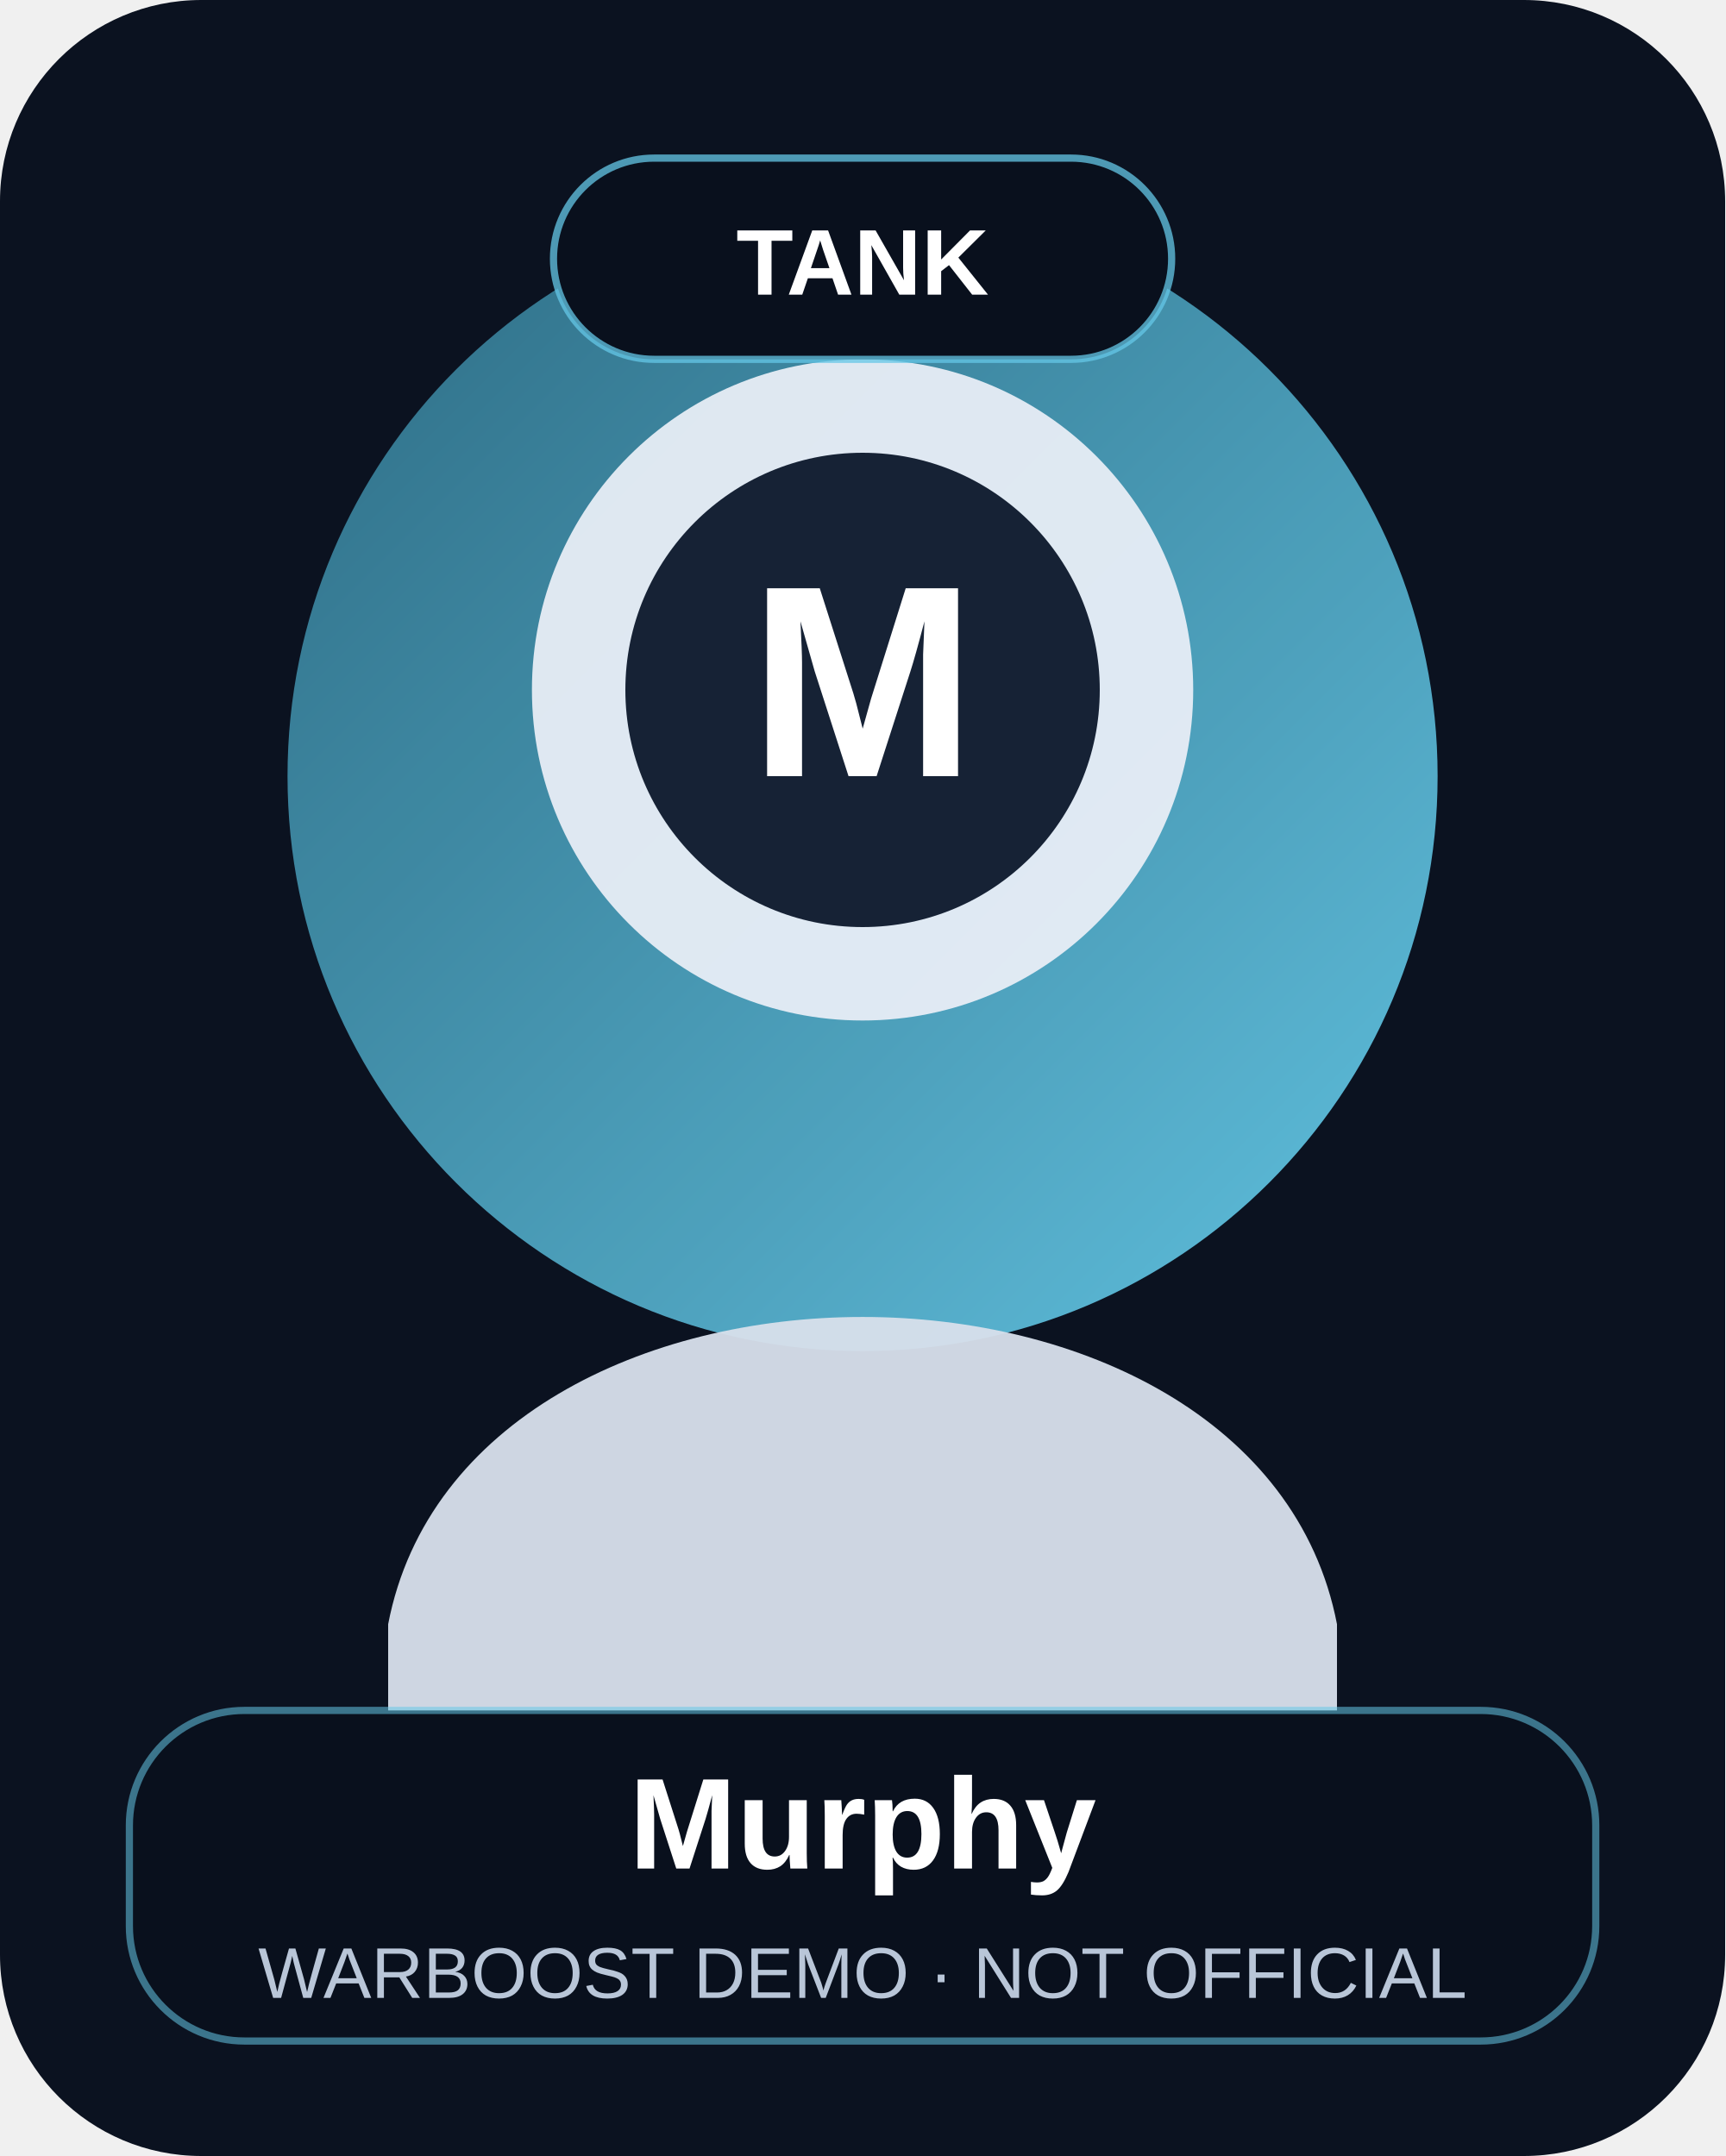
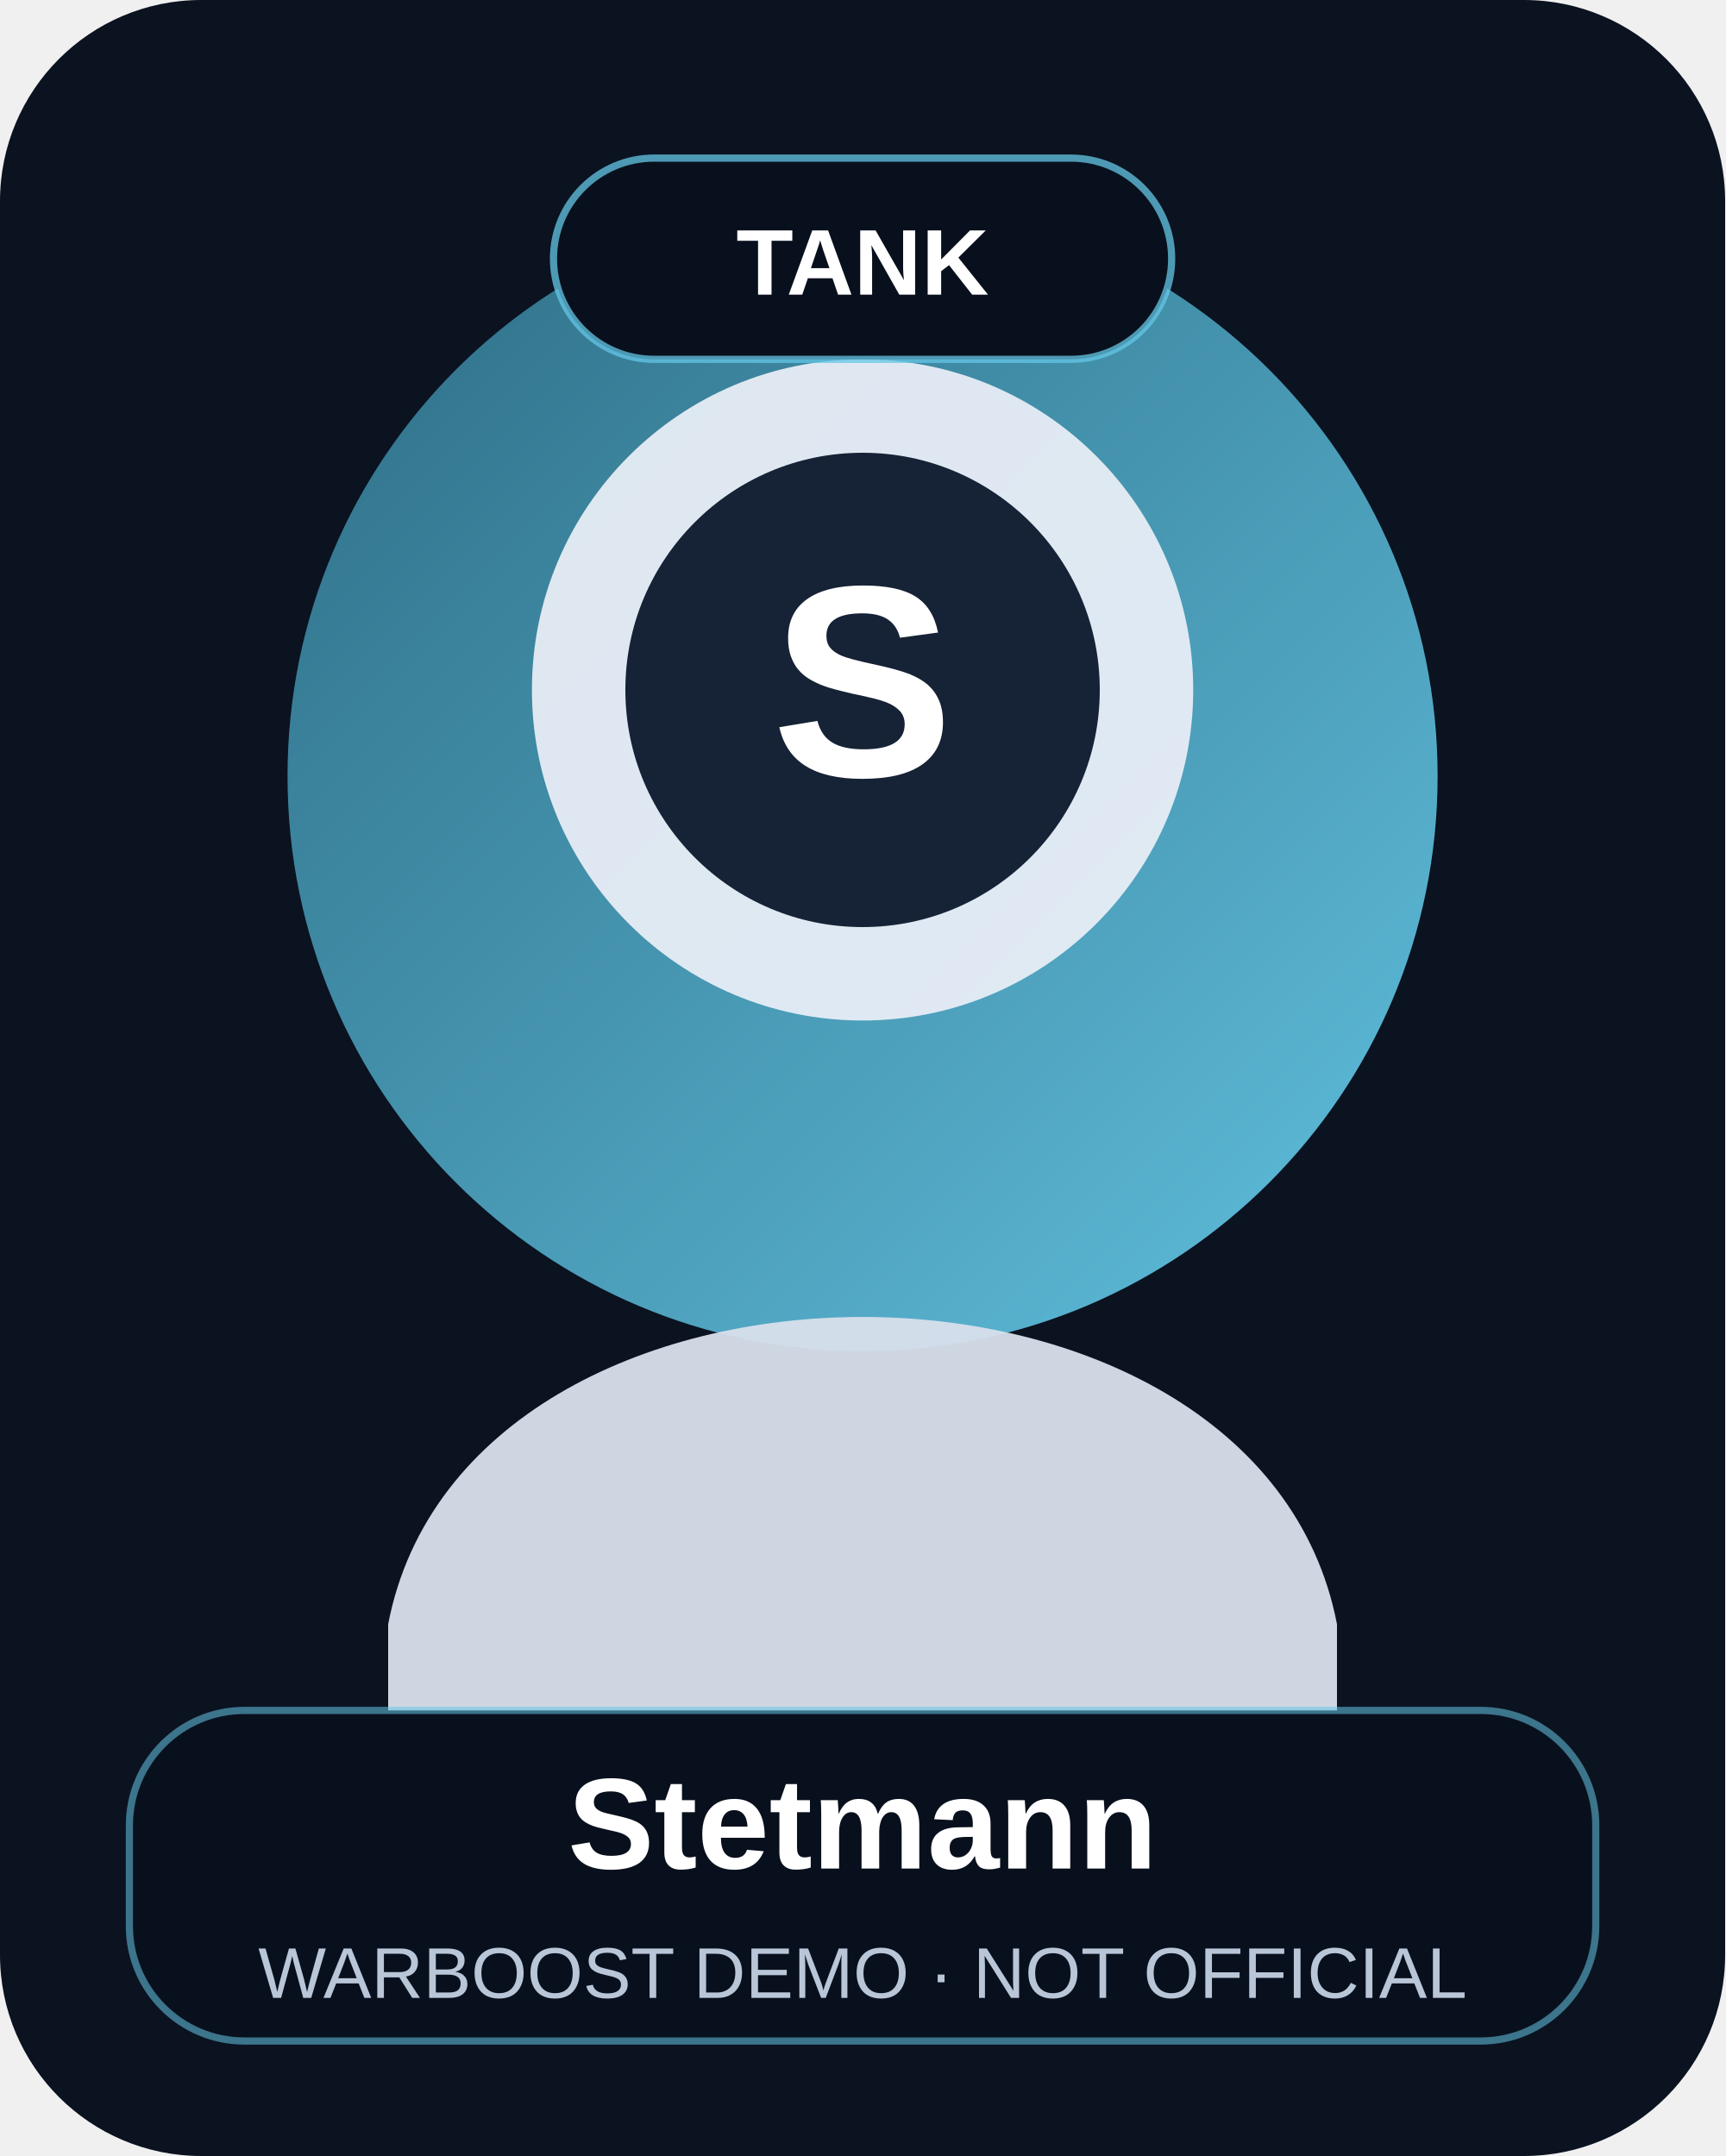
- <svg xmlns="http://www.w3.org/2000/svg" width="240" height="300" viewBox="0 0 240 300" role="img" aria-label="Murphy WarBoost demo visual">
+ <svg xmlns="http://www.w3.org/2000/svg" width="240" height="300" viewBox="0 0 240 300" role="img" aria-label="Stetmann WarBoost demo visual">
  <defs>
    <linearGradient id="g" x1="0" y1="0" x2="1" y2="1">
      <stop stop-color="#2f6f88" />
      <stop offset="1" stop-color="#64c7e6" />
    </linearGradient>
  </defs>
  <rect width="240" height="300" rx="28" fill="#0b1220" />
  <circle cx="120" cy="108" r="80" fill="url(#g)" opacity=".96" />
  <circle cx="120" cy="96" r="46" fill="#e9eef6" opacity=".94" />
  <path d="M54 226c11-57 121-57 132 0v38H54z" fill="#d7e0eb" opacity=".95" />
  <circle cx="120" cy="96" r="33" fill="#162235" />
-   <text x="120" y="108" text-anchor="middle" font-size="38" font-family="Arial, sans-serif" font-weight="700" fill="#fff">M</text>
+   <text x="120" y="108" text-anchor="middle" font-size="38" font-family="Arial, sans-serif" font-weight="700" fill="#fff">S</text>
  <rect x="77" y="22" width="86" height="28" rx="14" fill="#09101d" stroke="#64c7e6" stroke-opacity=".75" />
  <text x="120" y="41" text-anchor="middle" font-size="13" font-family="Arial, sans-serif" font-weight="700" fill="#fff">TANK</text>
  <rect x="18" y="238" width="204" height="46" rx="16" fill="#09101d" stroke="#64c7e6" stroke-opacity=".55" />
-   <text x="120" y="260" text-anchor="middle" font-size="18" font-family="Arial, sans-serif" font-weight="700" fill="#fff">Murphy</text>
+   <text x="120" y="260" text-anchor="middle" font-size="18" font-family="Arial, sans-serif" font-weight="700" fill="#fff">Stetmann</text>
  <text x="120" y="278" text-anchor="middle" font-size="10" font-family="Arial, sans-serif" fill="#b9c6d8">WARBOOST DEMO · NOT OFFICIAL</text>
</svg>
